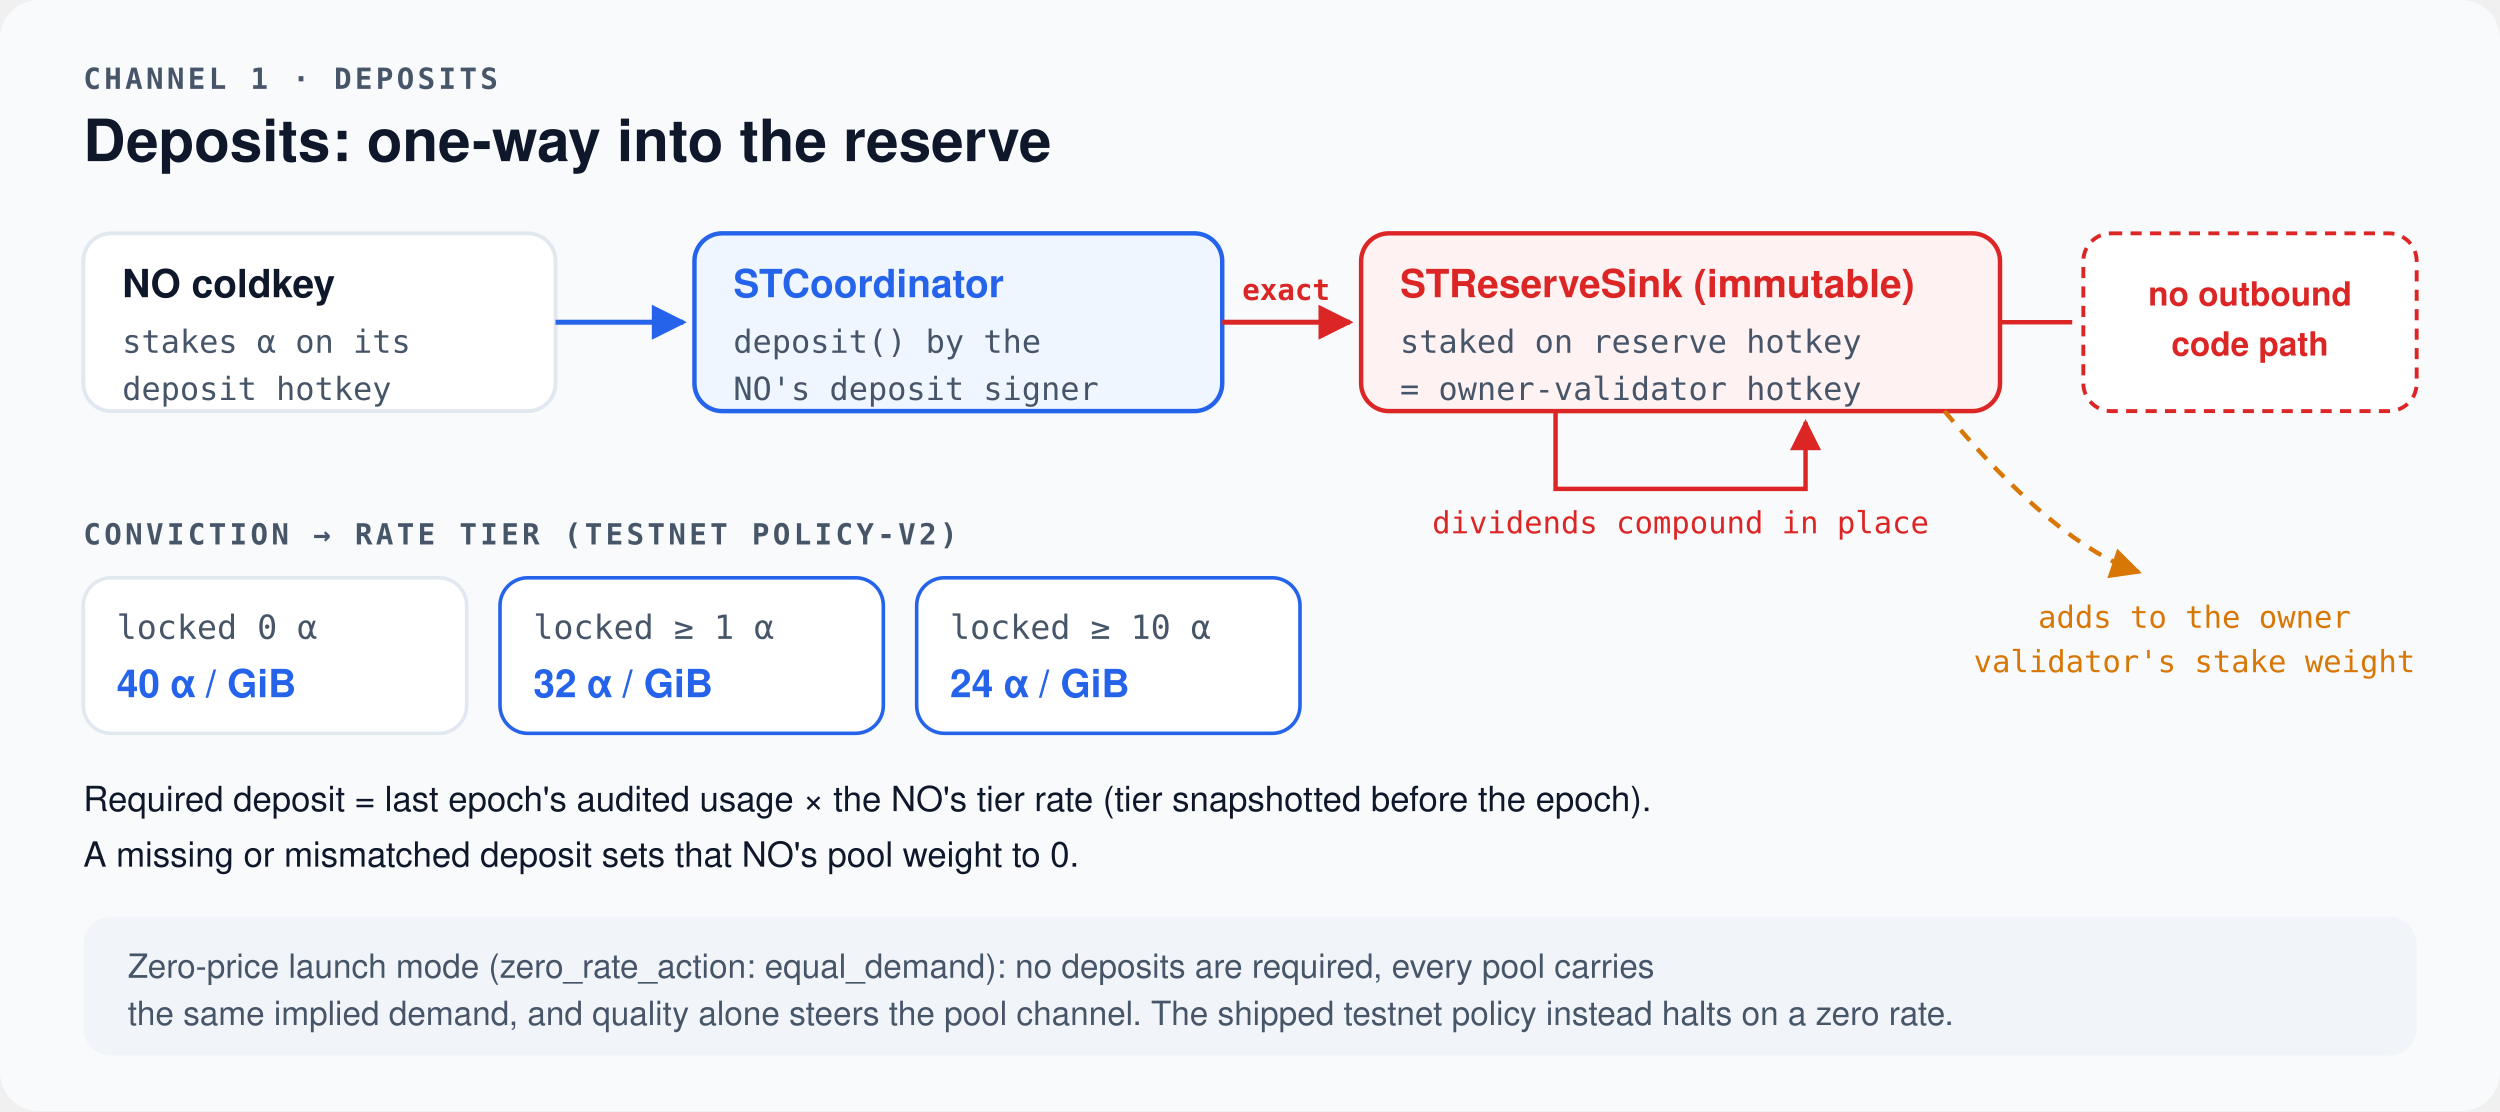
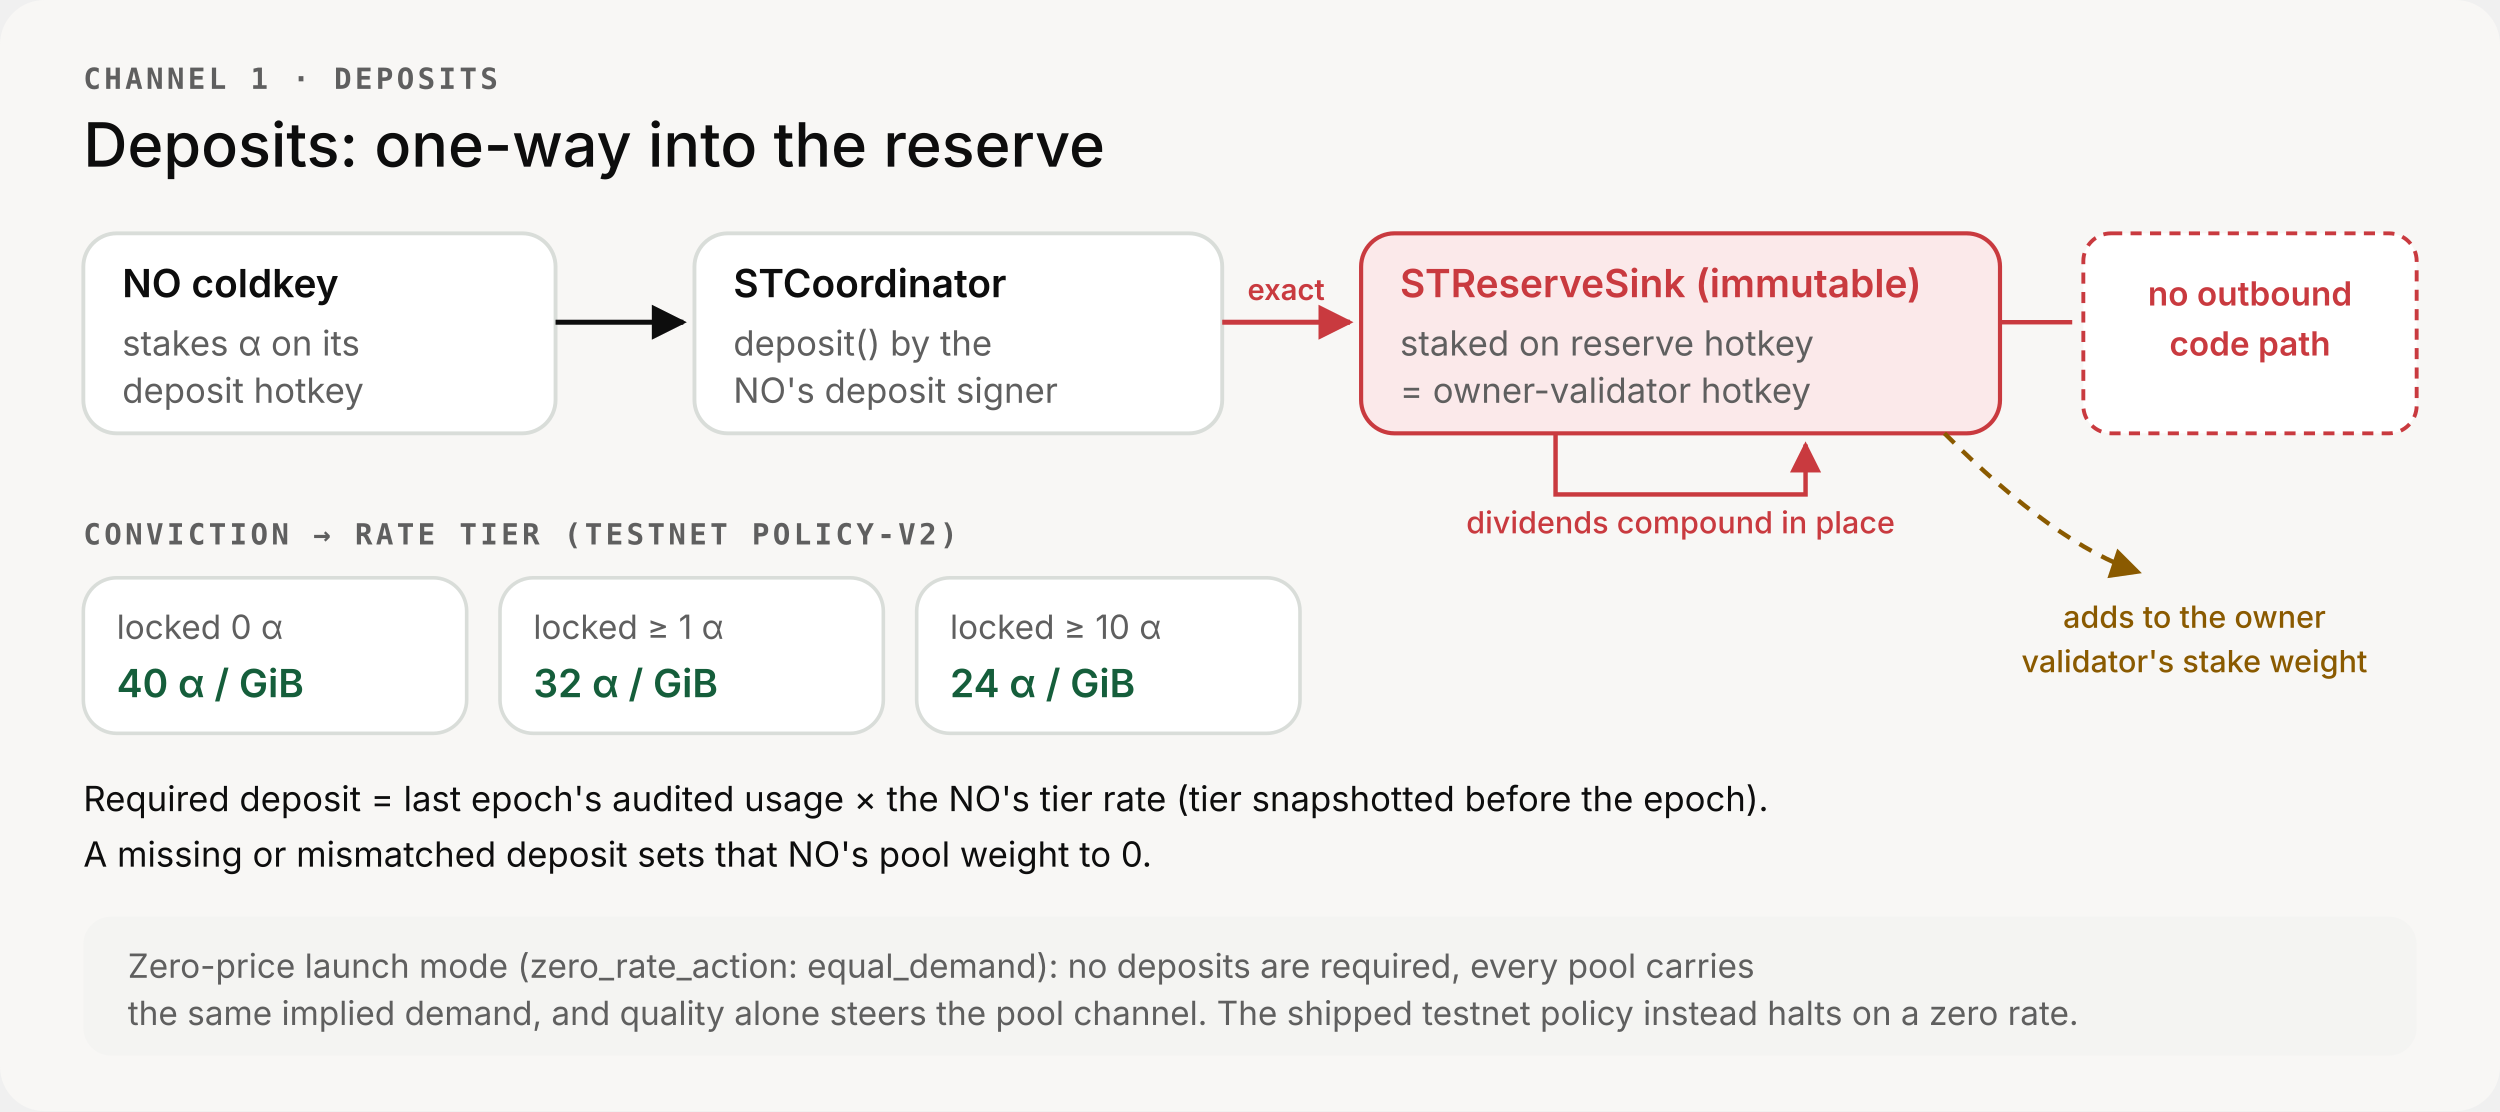
<svg xmlns="http://www.w3.org/2000/svg" viewBox="0 0 900 400" width="900" height="400" role="img" aria-label="A network operator stakes alpha on its deposit hotkey; the coordinator moves the exact amount into the immutable reserve sink, staked on the owner-validator hotkey; nothing ever leaves; cumulative locked alpha sets a cheaper rate tier.">
  <defs>
-     <marker id="m2563eb" viewBox="0 0 10 10" refX="9" refY="5" markerWidth="7" markerHeight="7" orient="auto-start-reverse">
-       <path d="M0 0L10 5L0 10z" fill="#2563eb" />
+     <marker id="m0D0D0D" viewBox="0 0 10 10" refX="9" refY="5" markerWidth="7" markerHeight="7" orient="auto-start-reverse">
+       <path d="M0 0L10 5L0 10z" fill="#0D0D0D" />
    </marker>
-     <marker id="md97706" viewBox="0 0 10 10" refX="9" refY="5" markerWidth="7" markerHeight="7" orient="auto-start-reverse">
-       <path d="M0 0L10 5L0 10z" fill="#d97706" />
+     <marker id="m8A5A00" viewBox="0 0 10 10" refX="9" refY="5" markerWidth="7" markerHeight="7" orient="auto-start-reverse">
+       <path d="M0 0L10 5L0 10z" fill="#8A5A00" />
    </marker>
-     <marker id="mdc2626" viewBox="0 0 10 10" refX="9" refY="5" markerWidth="7" markerHeight="7" orient="auto-start-reverse">
-       <path d="M0 0L10 5L0 10z" fill="#dc2626" />
+     <marker id="mC93A3F" viewBox="0 0 10 10" refX="9" refY="5" markerWidth="7" markerHeight="7" orient="auto-start-reverse">
+       <path d="M0 0L10 5L0 10z" fill="#C93A3F" />
    </marker>
  </defs>
-   <rect width="900" height="400" rx="14" fill="#f8fafc" />
-   <text x="30" y="32" font-family="SFMono-Regular,Menlo,Consolas,monospace" font-size="10.5" font-weight="600" letter-spacing="1.2" fill="#475569" text-anchor="start">CHANNEL 1 · DEPOSITS</text>
-   <text x="30" y="58" font-family="'Helvetica Neue',Helvetica,Arial,sans-serif" font-size="21" font-weight="600" fill="#0f172a" text-anchor="start">Deposits: one-way into the reserve</text>
-   <rect x="30" y="84" width="170" height="64" rx="10" fill="#ffffff" stroke="#e2e8f0" stroke-width="1.4" />
-   <text x="44" y="107" font-family="'Helvetica Neue',Helvetica,Arial,sans-serif" font-size="14" font-weight="600" fill="#0f172a" text-anchor="start">NO coldkey</text>
-   <text x="44" y="127" font-family="SFMono-Regular,Menlo,Consolas,monospace" font-size="11.5" font-weight="400" fill="#475569" text-anchor="start">stakes α on its</text>
-   <text x="44" y="144" font-family="SFMono-Regular,Menlo,Consolas,monospace" font-size="11.5" font-weight="400" fill="#475569" text-anchor="start">deposit hotkey</text>
-   <rect x="250" y="84" width="190" height="64" rx="10" fill="#eff6ff" stroke="#2563eb" stroke-width="1.6" />
-   <text x="264" y="107" font-family="'Helvetica Neue',Helvetica,Arial,sans-serif" font-size="14" font-weight="600" fill="#2563eb" text-anchor="start">STCoordinator</text>
-   <text x="264" y="127" font-family="SFMono-Regular,Menlo,Consolas,monospace" font-size="11.5" font-weight="400" fill="#475569" text-anchor="start">deposit() by the</text>
-   <text x="264" y="144" font-family="SFMono-Regular,Menlo,Consolas,monospace" font-size="11.5" font-weight="400" fill="#475569" text-anchor="start">NO's deposit signer</text>
-   <rect x="490" y="84" width="230" height="64" rx="10" fill="#fef2f2" stroke="#dc2626" stroke-width="1.6" />
-   <text x="504" y="107" font-family="'Helvetica Neue',Helvetica,Arial,sans-serif" font-size="14" font-weight="600" fill="#dc2626" text-anchor="start">STReserveSink  (immutable)</text>
-   <text x="504" y="127" font-family="SFMono-Regular,Menlo,Consolas,monospace" font-size="11.5" font-weight="400" fill="#475569" text-anchor="start">staked on reserve hotkey</text>
-   <text x="504" y="144" font-family="SFMono-Regular,Menlo,Consolas,monospace" font-size="11.5" font-weight="400" fill="#475569" text-anchor="start">= owner-validator hotkey</text>
-   <path d="M200 116H246" fill="none" stroke="#2563eb" stroke-width="1.8" marker-end="url(#m2563eb)" />
-   <path d="M440 116H486" fill="none" stroke="#dc2626" stroke-width="1.8" marker-end="url(#mdc2626)" />
-   <text x="463" y="108" font-family="SFMono-Regular,Menlo,Consolas,monospace" font-size="10.5" font-weight="600" fill="#dc2626" text-anchor="middle">exact</text>
-   <rect x="750" y="84" width="120" height="64" rx="10" fill="#ffffff" stroke="#dc2626" stroke-width="1.4" stroke-dasharray="4 3" />
-   <text x="810" y="110" font-family="'Helvetica Neue',Helvetica,Arial,sans-serif" font-size="12" font-weight="600" fill="#dc2626" text-anchor="middle">no outbound</text>
-   <text x="810" y="128" font-family="'Helvetica Neue',Helvetica,Arial,sans-serif" font-size="12" font-weight="600" fill="#dc2626" text-anchor="middle">code path</text>
-   <path d="M720 116H746" fill="none" stroke="#dc2626" stroke-width="1.6" />
-   <path d="M560 148V176H650V152" fill="none" stroke="#dc2626" stroke-width="1.6" marker-end="url(#mdc2626)" />
-   <text x="605" y="192" font-family="SFMono-Regular,Menlo,Consolas,monospace" font-size="11" font-weight="500" fill="#dc2626" text-anchor="middle">dividends compound in place</text>
-   <path d="M700 148Q740 196 770 206" fill="none" stroke="#d97706" stroke-width="1.6" stroke-dasharray="5 4" marker-end="url(#md97706)" />
-   <text x="790" y="226" font-family="SFMono-Regular,Menlo,Consolas,monospace" font-size="11" font-weight="500" fill="#d97706" text-anchor="middle">adds to the owner</text>
-   <text x="790" y="242" font-family="SFMono-Regular,Menlo,Consolas,monospace" font-size="11" font-weight="500" fill="#d97706" text-anchor="middle">validator's stake weight</text>
-   <text x="30" y="196" font-family="SFMono-Regular,Menlo,Consolas,monospace" font-size="10.5" font-weight="600" letter-spacing="1.2" fill="#475569" text-anchor="start">CONVICTION → RATE TIER (TESTNET POLICY-V2)</text>
-   <rect x="30" y="208" width="138" height="56" rx="10" fill="#ffffff" stroke="#e2e8f0" stroke-width="1.3" />
-   <text x="42" y="230" font-family="SFMono-Regular,Menlo,Consolas,monospace" font-size="12" font-weight="400" fill="#475569" text-anchor="start">locked 0 α</text>
-   <text x="42" y="251" font-family="'Helvetica Neue',Helvetica,Arial,sans-serif" font-size="14" font-weight="600" fill="#2563eb" text-anchor="start">40 α / GiB</text>
-   <rect x="180" y="208" width="138" height="56" rx="10" fill="#ffffff" stroke="#2563eb" stroke-width="1.3" />
-   <text x="192" y="230" font-family="SFMono-Regular,Menlo,Consolas,monospace" font-size="12" font-weight="400" fill="#475569" text-anchor="start">locked ≥ 1 α</text>
-   <text x="192" y="251" font-family="'Helvetica Neue',Helvetica,Arial,sans-serif" font-size="14" font-weight="600" fill="#2563eb" text-anchor="start">32 α / GiB</text>
-   <rect x="330" y="208" width="138" height="56" rx="10" fill="#ffffff" stroke="#2563eb" stroke-width="1.3" />
-   <text x="342" y="230" font-family="SFMono-Regular,Menlo,Consolas,monospace" font-size="12" font-weight="400" fill="#475569" text-anchor="start">locked ≥ 10 α</text>
-   <text x="342" y="251" font-family="'Helvetica Neue',Helvetica,Arial,sans-serif" font-size="14" font-weight="600" fill="#2563eb" text-anchor="start">24 α / GiB</text>
-   <text x="30" y="292" font-family="'Helvetica Neue',Helvetica,Arial,sans-serif" font-size="12.5" font-weight="400" fill="#0f172a" text-anchor="start">Required deposit = last epoch's audited usage × the NO's tier rate (tier snapshotted before the epoch).</text>
-   <text x="30" y="312" font-family="'Helvetica Neue',Helvetica,Arial,sans-serif" font-size="12.5" font-weight="400" fill="#0f172a" text-anchor="start">A missing or mismatched deposit sets that NO's pool weight to 0.</text>
-   <rect x="30" y="330" width="840" height="50" rx="10" fill="#f1f5f9" stroke="none" stroke-width="0" />
-   <text x="46" y="352" font-family="'Helvetica Neue',Helvetica,Arial,sans-serif" font-size="12" font-weight="400" fill="#475569" text-anchor="start">Zero-price launch mode (zero_rate_action: equal_demand): no deposits are required, every pool carries</text>
-   <text x="46" y="369" font-family="'Helvetica Neue',Helvetica,Arial,sans-serif" font-size="12" font-weight="400" fill="#475569" text-anchor="start">the same implied demand, and quality alone steers the pool channel. The shipped testnet policy instead halts on a zero rate.</text>
+   <rect width="900" height="400" rx="16" fill="#F8F7F5" />
+   <text x="30" y="32" font-family="'JetBrains Mono',SFMono-Regular,Menlo,Consolas,monospace" font-size="10.5" font-weight="600" letter-spacing="1.2" fill="#5F5F5F" text-anchor="start">CHANNEL 1 · DEPOSITS</text>
+   <text x="30" y="60" font-family="Inter,-apple-system,'Segoe UI',Helvetica,Arial,sans-serif" font-size="22" font-weight="500" fill="#0D0D0D" text-anchor="start">Deposits: one-way into the reserve</text>
+   <rect x="30" y="84" width="170" height="72" rx="12" fill="#FFFFFF" stroke="#D9DDD9" stroke-width="1.4" />
+   <text x="44" y="107" font-family="Inter,-apple-system,'Segoe UI',Helvetica,Arial,sans-serif" font-size="14" font-weight="600" fill="#0D0D0D" text-anchor="start">NO coldkey</text>
+   <text x="44" y="128" font-family="Inter,-apple-system,'Segoe UI',Helvetica,Arial,sans-serif" font-size="12.5" font-weight="400" fill="#5F5F5F" text-anchor="start">stakes α on its</text>
+   <text x="44" y="145" font-family="Inter,-apple-system,'Segoe UI',Helvetica,Arial,sans-serif" font-size="12.5" font-weight="400" fill="#5F5F5F" text-anchor="start">deposit hotkey</text>
+   <rect x="250" y="84" width="190" height="72" rx="12" fill="#FFFFFF" stroke="#D9DDD9" stroke-width="1.4" />
+   <text x="264" y="107" font-family="Inter,-apple-system,'Segoe UI',Helvetica,Arial,sans-serif" font-size="14" font-weight="600" fill="#0D0D0D" text-anchor="start">STCoordinator</text>
+   <text x="264" y="128" font-family="Inter,-apple-system,'Segoe UI',Helvetica,Arial,sans-serif" font-size="12.5" font-weight="400" fill="#5F5F5F" text-anchor="start">deposit() by the</text>
+   <text x="264" y="145" font-family="Inter,-apple-system,'Segoe UI',Helvetica,Arial,sans-serif" font-size="12.5" font-weight="400" fill="#5F5F5F" text-anchor="start">NO's deposit signer</text>
+   <rect x="490" y="84" width="230" height="72" rx="12" fill="#FBE9EA" stroke="#C93A3F" stroke-width="1.5" />
+   <text x="504" y="107" font-family="Inter,-apple-system,'Segoe UI',Helvetica,Arial,sans-serif" font-size="14" font-weight="600" fill="#C93A3F" text-anchor="start">STReserveSink  (immutable)</text>
+   <text x="504" y="128" font-family="Inter,-apple-system,'Segoe UI',Helvetica,Arial,sans-serif" font-size="12.5" font-weight="400" fill="#5F5F5F" text-anchor="start">staked on reserve hotkey</text>
+   <text x="504" y="145" font-family="Inter,-apple-system,'Segoe UI',Helvetica,Arial,sans-serif" font-size="12.5" font-weight="400" fill="#5F5F5F" text-anchor="start">= owner-validator hotkey</text>
+   <path d="M200 116H246" fill="none" stroke="#0D0D0D" stroke-width="1.8" marker-end="url(#m0D0D0D)" />
+   <path d="M440 116H486" fill="none" stroke="#C93A3F" stroke-width="1.8" marker-end="url(#mC93A3F)" />
+   <text x="463" y="108" font-family="Inter,-apple-system,'Segoe UI',Helvetica,Arial,sans-serif" font-size="10.5" font-weight="600" fill="#C93A3F" text-anchor="middle">exact</text>
+   <rect x="750" y="84" width="120" height="72" rx="10" fill="#FFFFFF" stroke="#C93A3F" stroke-width="1.4" stroke-dasharray="4 3" />
+   <text x="810" y="110" font-family="Inter,-apple-system,'Segoe UI',Helvetica,Arial,sans-serif" font-size="12" font-weight="600" fill="#C93A3F" text-anchor="middle">no outbound</text>
+   <text x="810" y="128" font-family="Inter,-apple-system,'Segoe UI',Helvetica,Arial,sans-serif" font-size="12" font-weight="600" fill="#C93A3F" text-anchor="middle">code path</text>
+   <path d="M720 116H746" fill="none" stroke="#C93A3F" stroke-width="1.6" />
+   <path d="M560 156V178H650V160" fill="none" stroke="#C93A3F" stroke-width="1.6" marker-end="url(#mC93A3F)" />
+   <text x="605" y="192" font-family="Inter,-apple-system,'Segoe UI',Helvetica,Arial,sans-serif" font-size="11" font-weight="500" fill="#C93A3F" text-anchor="middle">dividends compound in place</text>
+   <path d="M700 156Q740 196 770 206" fill="none" stroke="#8A5A00" stroke-width="1.6" stroke-dasharray="5 4" marker-end="url(#m8A5A00)" />
+   <text x="790" y="226" font-family="Inter,-apple-system,'Segoe UI',Helvetica,Arial,sans-serif" font-size="11" font-weight="500" fill="#8A5A00" text-anchor="middle">adds to the owner</text>
+   <text x="790" y="242" font-family="Inter,-apple-system,'Segoe UI',Helvetica,Arial,sans-serif" font-size="11" font-weight="500" fill="#8A5A00" text-anchor="middle">validator's stake weight</text>
+   <text x="30" y="196" font-family="'JetBrains Mono',SFMono-Regular,Menlo,Consolas,monospace" font-size="10.5" font-weight="600" letter-spacing="1.2" fill="#5F5F5F" text-anchor="start">CONVICTION → RATE TIER (TESTNET POLICY-V2)</text>
+   <rect x="30" y="208" width="138" height="56" rx="12" fill="#FFFFFF" stroke="#D9DDD9" stroke-width="1.3" />
+   <text x="42" y="230" font-family="Inter,-apple-system,'Segoe UI',Helvetica,Arial,sans-serif" font-size="12" font-weight="400" fill="#5F5F5F" text-anchor="start">locked 0 α</text>
+   <text x="42" y="251" font-family="Inter,-apple-system,'Segoe UI',Helvetica,Arial,sans-serif" font-size="14" font-weight="600" fill="#155E3B" text-anchor="start">40 α / GiB</text>
+   <rect x="180" y="208" width="138" height="56" rx="12" fill="#FFFFFF" stroke="#D9DDD9" stroke-width="1.3" />
+   <text x="192" y="230" font-family="Inter,-apple-system,'Segoe UI',Helvetica,Arial,sans-serif" font-size="12" font-weight="400" fill="#5F5F5F" text-anchor="start">locked ≥ 1 α</text>
+   <text x="192" y="251" font-family="Inter,-apple-system,'Segoe UI',Helvetica,Arial,sans-serif" font-size="14" font-weight="600" fill="#155E3B" text-anchor="start">32 α / GiB</text>
+   <rect x="330" y="208" width="138" height="56" rx="12" fill="#FFFFFF" stroke="#D9DDD9" stroke-width="1.3" />
+   <text x="342" y="230" font-family="Inter,-apple-system,'Segoe UI',Helvetica,Arial,sans-serif" font-size="12" font-weight="400" fill="#5F5F5F" text-anchor="start">locked ≥ 10 α</text>
+   <text x="342" y="251" font-family="Inter,-apple-system,'Segoe UI',Helvetica,Arial,sans-serif" font-size="14" font-weight="600" fill="#155E3B" text-anchor="start">24 α / GiB</text>
+   <text x="30" y="292" font-family="Inter,-apple-system,'Segoe UI',Helvetica,Arial,sans-serif" font-size="12.5" font-weight="400" fill="#0D0D0D" text-anchor="start">Required deposit = last epoch's audited usage × the NO's tier rate (tier snapshotted before the epoch).</text>
+   <text x="30" y="312" font-family="Inter,-apple-system,'Segoe UI',Helvetica,Arial,sans-serif" font-size="12.5" font-weight="400" fill="#0D0D0D" text-anchor="start">A missing or mismatched deposit sets that NO's pool weight to 0.</text>
+   <rect x="30" y="330" width="840" height="50" rx="10" fill="#F4F4F2" stroke="none" stroke-width="0" />
+   <text x="46" y="352" font-family="Inter,-apple-system,'Segoe UI',Helvetica,Arial,sans-serif" font-size="12" font-weight="400" fill="#5F5F5F" text-anchor="start">Zero-price launch mode (zero_rate_action: equal_demand): no deposits are required, every pool carries</text>
+   <text x="46" y="369" font-family="Inter,-apple-system,'Segoe UI',Helvetica,Arial,sans-serif" font-size="12" font-weight="400" fill="#5F5F5F" text-anchor="start">the same implied demand, and quality alone steers the pool channel. The shipped testnet policy instead halts on a zero rate.</text>
</svg>
